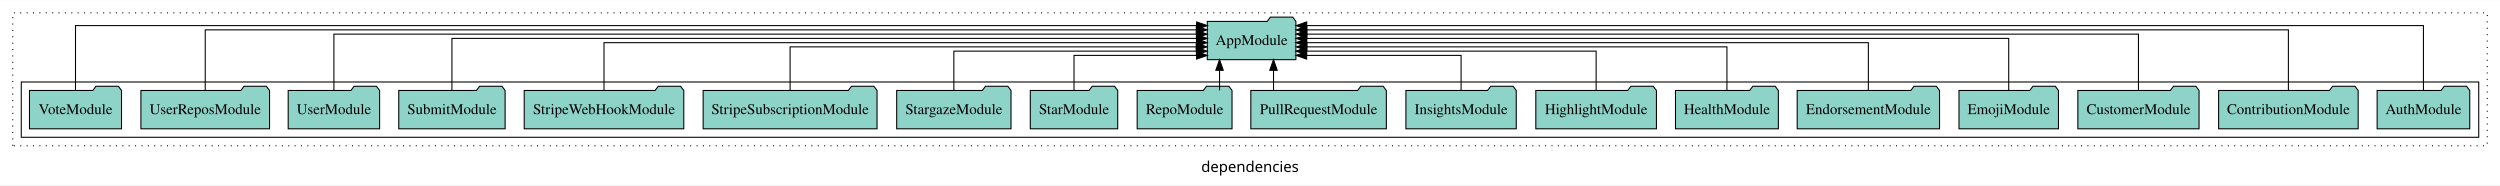
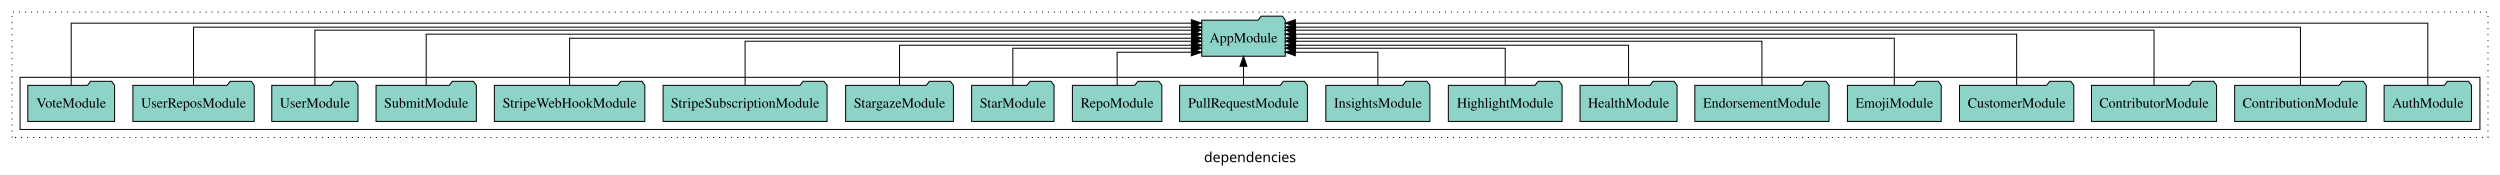
- <svg xmlns="http://www.w3.org/2000/svg" width="2351pt" height="174pt" viewBox="0.00 0.00 2351.00 173.80">
+ <svg xmlns="http://www.w3.org/2000/svg" width="2493pt" height="174pt" viewBox="0.00 0.00 2493.00 173.80">
  <g id="graph0" class="graph" transform="scale(1 1) rotate(0) translate(4 169.8)">
-     <polygon fill="white" stroke="transparent" points="-4,4 -4,-169.8 2347,-169.8 2347,4 -4,4" />
-     <text text-anchor="middle" x="1171.5" y="-8.2" font-family="sans-serif" font-size="14.00">dependencies</text>
+     <polygon fill="white" stroke="transparent" points="-4,4 -4,-169.8 2489,-169.8 2489,4 -4,4" />
+     <text text-anchor="middle" x="1242.5" y="-8.2" font-family="sans-serif" font-size="14.00">dependencies</text>
    <g id="clust1" class="cluster">
-       <polygon fill="none" stroke="black" stroke-dasharray="1,5" points="8,-32.8 8,-157.8 2335,-157.8 2335,-32.8 8,-32.8" />
+       <polygon fill="none" stroke="black" stroke-dasharray="1,5" points="8,-32.8 8,-157.8 2477,-157.8 2477,-32.8 8,-32.8" />
    </g>
    <g id="clust3" class="cluster">
-       <polygon fill="none" stroke="black" points="16,-40.8 16,-92.8 2327,-92.8 2327,-40.8 16,-40.8" />
+       <polygon fill="none" stroke="black" points="16,-40.8 16,-92.8 2469,-92.8 2469,-40.8 16,-40.8" />
    </g>
    <g id="node1" class="node">
-       <polygon fill="#8dd3c7" stroke="black" points="2318.55,-84.8 2315.55,-88.8 2294.55,-88.8 2291.55,-84.8 2231.45,-84.8 2231.45,-48.8 2318.55,-48.8 2318.55,-84.8" />
-       <text text-anchor="middle" x="2275" y="-62.6" font-family="Times,serif" font-size="14.00">AuthModule</text>
+       <polygon fill="#8dd3c7" stroke="black" points="2460.55,-84.8 2457.55,-88.8 2436.55,-88.8 2433.55,-84.8 2373.45,-84.8 2373.45,-48.8 2460.55,-48.8 2460.55,-84.8" />
+       <text text-anchor="middle" x="2417" y="-62.6" font-family="Times,serif" font-size="14.00">AuthModule</text>
    </g>
-     <g id="node19" class="node">
-       <polygon fill="#8dd3c7" stroke="black" points="1214.66,-149.8 1211.66,-153.8 1190.66,-153.8 1187.66,-149.8 1131.34,-149.8 1131.34,-113.8 1214.66,-113.8 1214.66,-149.8" />
-       <text text-anchor="middle" x="1173" y="-127.6" font-family="Times,serif" font-size="14.00">AppModule</text>
+     <g id="node20" class="node">
+       <polygon fill="#8dd3c7" stroke="black" points="1277.66,-149.8 1274.66,-153.8 1253.66,-153.8 1250.66,-149.8 1194.34,-149.8 1194.34,-113.8 1277.66,-113.8 1277.66,-149.8" />
+       <text text-anchor="middle" x="1236" y="-127.6" font-family="Times,serif" font-size="14.00">AppModule</text>
    </g>
    <g id="edge1" class="edge">
-       <path fill="none" stroke="black" d="M2275,-85.12C2275,-108.46 2275,-145.8 2275,-145.8 2275,-145.8 1224.85,-145.8 1224.85,-145.8" />
-       <polygon fill="black" stroke="black" points="1224.85,-142.3 1214.85,-145.8 1224.85,-149.3 1224.85,-142.3" />
+       <path fill="none" stroke="black" d="M2417,-84.95C2417,-108.56 2417,-146.8 2417,-146.8 2417,-146.8 1287.69,-146.8 1287.69,-146.8" />
+       <polygon fill="black" stroke="black" points="1287.69,-143.3 1277.69,-146.8 1287.69,-150.3 1287.69,-143.3" />
    </g>
    <g id="node2" class="node">
-       <polygon fill="#8dd3c7" stroke="black" points="2213.61,-84.8 2210.61,-88.8 2189.61,-88.8 2186.61,-84.8 2082.39,-84.8 2082.39,-48.8 2213.61,-48.8 2213.61,-84.8" />
-       <text text-anchor="middle" x="2148" y="-62.6" font-family="Times,serif" font-size="14.00">ContributionModule</text>
+       <polygon fill="#8dd3c7" stroke="black" points="2355.61,-84.8 2352.61,-88.8 2331.61,-88.8 2328.61,-84.8 2224.39,-84.8 2224.39,-48.8 2355.61,-48.8 2355.61,-84.8" />
+       <text text-anchor="middle" x="2290" y="-62.6" font-family="Times,serif" font-size="14.00">ContributionModule</text>
    </g>
    <g id="edge2" class="edge">
-       <path fill="none" stroke="black" d="M2148,-84.96C2148,-107.15 2148,-141.8 2148,-141.8 2148,-141.8 1224.89,-141.8 1224.89,-141.8" />
-       <polygon fill="black" stroke="black" points="1224.89,-138.3 1214.89,-141.8 1224.89,-145.3 1224.89,-138.3" />
+       <path fill="none" stroke="black" d="M2290,-84.81C2290,-107.29 2290,-142.8 2290,-142.8 2290,-142.8 1287.97,-142.8 1287.97,-142.8" />
+       <polygon fill="black" stroke="black" points="1287.97,-139.3 1277.97,-142.8 1287.97,-146.3 1287.97,-139.3" />
    </g>
    <g id="node3" class="node">
+       <polygon fill="#8dd3c7" stroke="black" points="2206.38,-84.8 2203.38,-88.8 2182.38,-88.8 2179.38,-84.8 2081.62,-84.8 2081.62,-48.8 2206.38,-48.8 2206.38,-84.8" />
+       <text text-anchor="middle" x="2144" y="-62.6" font-family="Times,serif" font-size="14.00">ContributorModule</text>
+     </g>
+     <g id="edge3" class="edge">
+       <path fill="none" stroke="black" d="M2144,-84.84C2144,-106.46 2144,-139.8 2144,-139.8 2144,-139.8 1287.67,-139.8 1287.67,-139.8" />
+       <polygon fill="black" stroke="black" points="1287.67,-136.3 1277.67,-139.8 1287.67,-143.3 1287.67,-136.3" />
+     </g>
+     <g id="node4" class="node">
      <polygon fill="#8dd3c7" stroke="black" points="2063.99,-84.8 2060.99,-88.8 2039.99,-88.8 2036.99,-84.8 1950.01,-84.8 1950.01,-48.8 2063.99,-48.8 2063.99,-84.8" />
      <text text-anchor="middle" x="2007" y="-62.6" font-family="Times,serif" font-size="14.00">CustomerModule</text>
    </g>
-     <g id="edge3" class="edge">
-       <path fill="none" stroke="black" d="M2007,-85.08C2007,-106.12 2007,-137.8 2007,-137.8 2007,-137.8 1224.93,-137.8 1224.93,-137.8" />
-       <polygon fill="black" stroke="black" points="1224.93,-134.3 1214.93,-137.8 1224.93,-141.3 1224.93,-134.3" />
+     <g id="edge4" class="edge">
+       <path fill="none" stroke="black" d="M2007,-84.93C2007,-105.37 2007,-135.8 2007,-135.8 2007,-135.8 1287.73,-135.8 1287.73,-135.8" />
+       <polygon fill="black" stroke="black" points="1287.73,-132.3 1277.73,-135.8 1287.73,-139.3 1287.73,-132.3" />
    </g>
-     <g id="node4" class="node">
+     <g id="node5" class="node">
      <polygon fill="#8dd3c7" stroke="black" points="1931.77,-84.8 1928.77,-88.8 1907.77,-88.8 1904.77,-84.8 1838.23,-84.8 1838.23,-48.8 1931.77,-48.8 1931.77,-84.8" />
      <text text-anchor="middle" x="1885" y="-62.6" font-family="Times,serif" font-size="14.00">EmojiModule</text>
    </g>
-     <g id="edge4" class="edge">
-       <path fill="none" stroke="black" d="M1885,-85.11C1885,-104.95 1885,-133.8 1885,-133.8 1885,-133.8 1224.88,-133.8 1224.88,-133.8" />
-       <polygon fill="black" stroke="black" points="1224.88,-130.3 1214.88,-133.8 1224.88,-137.3 1224.88,-130.3" />
+     <g id="edge5" class="edge">
+       <path fill="none" stroke="black" d="M1885,-84.91C1885,-104.14 1885,-131.8 1885,-131.8 1885,-131.8 1288.08,-131.8 1288.08,-131.8" />
+       <polygon fill="black" stroke="black" points="1288.08,-128.3 1278.08,-131.8 1288.08,-135.3 1288.08,-128.3" />
    </g>
-     <g id="node5" class="node">
+     <g id="node6" class="node">
      <polygon fill="#8dd3c7" stroke="black" points="1819.92,-84.8 1816.92,-88.8 1795.92,-88.8 1792.92,-84.8 1686.08,-84.8 1686.08,-48.8 1819.92,-48.8 1819.92,-84.8" />
      <text text-anchor="middle" x="1753" y="-62.6" font-family="Times,serif" font-size="14.00">EndorsementModule</text>
    </g>
-     <g id="edge5" class="edge">
-       <path fill="none" stroke="black" d="M1753,-85.02C1753,-103.63 1753,-129.8 1753,-129.8 1753,-129.8 1224.71,-129.8 1224.71,-129.8" />
-       <polygon fill="black" stroke="black" points="1224.71,-126.3 1214.71,-129.8 1224.71,-133.3 1224.71,-126.3" />
+     <g id="edge6" class="edge">
+       <path fill="none" stroke="black" d="M1753,-85.07C1753,-103.36 1753,-128.8 1753,-128.8 1753,-128.8 1287.87,-128.8 1287.87,-128.8" />
+       <polygon fill="black" stroke="black" points="1287.87,-125.3 1277.87,-128.8 1287.87,-132.3 1287.87,-125.3" />
    </g>
-     <g id="node6" class="node">
+     <g id="node7" class="node">
      <polygon fill="#8dd3c7" stroke="black" points="1668.37,-84.8 1665.37,-88.8 1644.37,-88.8 1641.37,-84.8 1571.63,-84.8 1571.63,-48.8 1668.37,-48.8 1668.37,-84.8" />
      <text text-anchor="middle" x="1620" y="-62.6" font-family="Times,serif" font-size="14.00">HealthModule</text>
    </g>
-     <g id="edge6" class="edge">
-       <path fill="none" stroke="black" d="M1620,-84.82C1620,-102.17 1620,-125.8 1620,-125.8 1620,-125.8 1225.05,-125.8 1225.05,-125.8" />
-       <polygon fill="black" stroke="black" points="1225.05,-122.3 1215.05,-125.8 1225.05,-129.3 1225.05,-122.3" />
+     <g id="edge7" class="edge">
+       <path fill="none" stroke="black" d="M1620,-84.83C1620,-101.86 1620,-124.8 1620,-124.8 1620,-124.8 1287.83,-124.8 1287.83,-124.8" />
+       <polygon fill="black" stroke="black" points="1287.83,-121.3 1277.83,-124.8 1287.83,-128.3 1287.83,-121.3" />
    </g>
-     <g id="node7" class="node">
+     <g id="node8" class="node">
      <polygon fill="#8dd3c7" stroke="black" points="1553.72,-84.8 1550.72,-88.8 1529.72,-88.8 1526.72,-84.8 1440.28,-84.8 1440.28,-48.8 1553.72,-48.8 1553.72,-84.8" />
      <text text-anchor="middle" x="1497" y="-62.6" font-family="Times,serif" font-size="14.00">HighlightModule</text>
    </g>
-     <g id="edge7" class="edge">
-       <path fill="none" stroke="black" d="M1497,-84.81C1497,-100.85 1497,-121.8 1497,-121.8 1497,-121.8 1224.69,-121.8 1224.69,-121.8" />
-       <polygon fill="black" stroke="black" points="1224.69,-118.3 1214.69,-121.8 1224.69,-125.3 1224.69,-118.3" />
+     <g id="edge8" class="edge">
+       <path fill="none" stroke="black" d="M1497,-84.81C1497,-100.85 1497,-121.8 1497,-121.8 1497,-121.8 1287.93,-121.8 1287.93,-121.8" />
+       <polygon fill="black" stroke="black" points="1287.93,-118.3 1277.93,-121.8 1287.93,-125.3 1287.93,-118.3" />
    </g>
-     <g id="node8" class="node">
+     <g id="node9" class="node">
      <polygon fill="#8dd3c7" stroke="black" points="1421.89,-84.8 1418.89,-88.8 1397.89,-88.8 1394.89,-84.8 1318.11,-84.8 1318.11,-48.8 1421.89,-48.8 1421.89,-84.8" />
      <text text-anchor="middle" x="1370" y="-62.6" font-family="Times,serif" font-size="14.00">InsightsModule</text>
    </g>
-     <g id="edge8" class="edge">
-       <path fill="none" stroke="black" d="M1370,-84.92C1370,-99.58 1370,-117.8 1370,-117.8 1370,-117.8 1224.78,-117.8 1224.78,-117.8" />
-       <polygon fill="black" stroke="black" points="1224.78,-114.3 1214.78,-117.8 1224.78,-121.3 1224.78,-114.3" />
+     <g id="edge9" class="edge">
+       <path fill="none" stroke="black" d="M1370,-84.92C1370,-99.58 1370,-117.8 1370,-117.8 1370,-117.8 1287.66,-117.8 1287.66,-117.8" />
+       <polygon fill="black" stroke="black" points="1287.66,-114.3 1277.66,-117.8 1287.66,-121.3 1287.66,-114.3" />
    </g>
-     <g id="node9" class="node">
+     <g id="node10" class="node">
      <polygon fill="#8dd3c7" stroke="black" points="1299.72,-84.8 1296.72,-88.8 1275.72,-88.8 1272.72,-84.8 1172.28,-84.8 1172.28,-48.8 1299.72,-48.8 1299.72,-84.8" />
      <text text-anchor="middle" x="1236" y="-62.6" font-family="Times,serif" font-size="14.00">PullRequestModule</text>
    </g>
-     <g id="edge9" class="edge">
-       <path fill="none" stroke="black" d="M1193.61,-84.91C1193.61,-84.91 1193.61,-103.79 1193.61,-103.79" />
-       <polygon fill="black" stroke="black" points="1190.11,-103.79 1193.61,-113.79 1197.11,-103.79 1190.11,-103.79" />
+     <g id="edge10" class="edge">
+       <path fill="none" stroke="black" d="M1236,-84.91C1236,-84.91 1236,-103.79 1236,-103.79" />
+       <polygon fill="black" stroke="black" points="1232.5,-103.79 1236,-113.79 1239.5,-103.79 1232.5,-103.79" />
    </g>
-     <g id="node10" class="node">
+     <g id="node11" class="node">
      <polygon fill="#8dd3c7" stroke="black" points="1154.6,-84.8 1151.6,-88.8 1130.6,-88.8 1127.6,-84.8 1065.4,-84.8 1065.4,-48.8 1154.6,-48.8 1154.6,-84.8" />
      <text text-anchor="middle" x="1110" y="-62.6" font-family="Times,serif" font-size="14.00">RepoModule</text>
    </g>
-     <g id="edge10" class="edge">
-       <path fill="none" stroke="black" d="M1142.86,-84.91C1142.86,-84.91 1142.86,-103.79 1142.86,-103.79" />
-       <polygon fill="black" stroke="black" points="1139.36,-103.79 1142.86,-113.79 1146.36,-103.79 1139.36,-103.79" />
+     <g id="edge11" class="edge">
+       <path fill="none" stroke="black" d="M1110,-84.92C1110,-99.58 1110,-117.8 1110,-117.8 1110,-117.8 1184.04,-117.8 1184.04,-117.8" />
+       <polygon fill="black" stroke="black" points="1184.04,-121.3 1194.04,-117.8 1184.04,-114.3 1184.04,-121.3" />
    </g>
-     <g id="node11" class="node">
+     <g id="node12" class="node">
      <polygon fill="#8dd3c7" stroke="black" points="1047.1,-84.8 1044.1,-88.8 1023.1,-88.8 1020.1,-84.8 964.9,-84.8 964.9,-48.8 1047.1,-48.8 1047.1,-84.8" />
      <text text-anchor="middle" x="1006" y="-62.6" font-family="Times,serif" font-size="14.00">StarModule</text>
    </g>
-     <g id="edge11" class="edge">
-       <path fill="none" stroke="black" d="M1006,-84.92C1006,-99.58 1006,-117.8 1006,-117.8 1006,-117.8 1121.29,-117.8 1121.29,-117.8" />
-       <polygon fill="black" stroke="black" points="1121.29,-121.3 1131.29,-117.8 1121.29,-114.3 1121.29,-121.3" />
+     <g id="edge12" class="edge">
+       <path fill="none" stroke="black" d="M1006,-84.81C1006,-100.85 1006,-121.8 1006,-121.8 1006,-121.8 1184.08,-121.8 1184.08,-121.8" />
+       <polygon fill="black" stroke="black" points="1184.08,-125.3 1194.08,-121.8 1184.08,-118.3 1184.08,-125.3" />
    </g>
-     <g id="node12" class="node">
+     <g id="node13" class="node">
      <polygon fill="#8dd3c7" stroke="black" points="946.75,-84.8 943.75,-88.8 922.75,-88.8 919.75,-84.8 839.25,-84.8 839.25,-48.8 946.75,-48.8 946.75,-84.8" />
      <text text-anchor="middle" x="893" y="-62.6" font-family="Times,serif" font-size="14.00">StargazeModule</text>
    </g>
-     <g id="edge12" class="edge">
-       <path fill="none" stroke="black" d="M893,-84.81C893,-100.85 893,-121.8 893,-121.8 893,-121.8 1121.08,-121.8 1121.08,-121.8" />
-       <polygon fill="black" stroke="black" points="1121.08,-125.3 1131.08,-121.8 1121.08,-118.3 1121.08,-125.3" />
+     <g id="edge13" class="edge">
+       <path fill="none" stroke="black" d="M893,-84.83C893,-101.86 893,-124.8 893,-124.8 893,-124.8 1184.28,-124.8 1184.28,-124.8" />
+       <polygon fill="black" stroke="black" points="1184.28,-128.3 1194.28,-124.8 1184.28,-121.3 1184.28,-128.3" />
    </g>
-     <g id="node13" class="node">
+     <g id="node14" class="node">
      <polygon fill="#8dd3c7" stroke="black" points="820.77,-84.8 817.77,-88.8 796.77,-88.8 793.77,-84.8 657.23,-84.8 657.23,-48.8 820.77,-48.8 820.77,-84.8" />
      <text text-anchor="middle" x="739" y="-62.6" font-family="Times,serif" font-size="14.00">StripeSubscriptionModule</text>
    </g>
-     <g id="edge13" class="edge">
-       <path fill="none" stroke="black" d="M739,-84.82C739,-102.17 739,-125.8 739,-125.8 739,-125.8 1120.99,-125.8 1120.99,-125.8" />
-       <polygon fill="black" stroke="black" points="1120.99,-129.3 1130.99,-125.8 1120.99,-122.3 1120.99,-129.3" />
+     <g id="edge14" class="edge">
+       <path fill="none" stroke="black" d="M739,-85.07C739,-103.36 739,-128.8 739,-128.8 739,-128.8 1184.05,-128.8 1184.05,-128.8" />
+       <polygon fill="black" stroke="black" points="1184.05,-132.3 1194.05,-128.8 1184.05,-125.3 1184.05,-132.3" />
    </g>
-     <g id="node14" class="node">
+     <g id="node15" class="node">
      <polygon fill="#8dd3c7" stroke="black" points="639.03,-84.8 636.03,-88.8 615.03,-88.8 612.03,-84.8 488.97,-84.8 488.97,-48.8 639.03,-48.8 639.03,-84.8" />
      <text text-anchor="middle" x="564" y="-62.6" font-family="Times,serif" font-size="14.00">StripeWebHookModule</text>
    </g>
-     <g id="edge14" class="edge">
-       <path fill="none" stroke="black" d="M564,-85.02C564,-103.63 564,-129.8 564,-129.8 564,-129.8 1121.14,-129.8 1121.14,-129.8" />
-       <polygon fill="black" stroke="black" points="1121.14,-133.3 1131.14,-129.8 1121.14,-126.3 1121.14,-133.3" />
+     <g id="edge15" class="edge">
+       <path fill="none" stroke="black" d="M564,-84.91C564,-104.14 564,-131.8 564,-131.8 564,-131.8 1184.22,-131.8 1184.22,-131.8" />
+       <polygon fill="black" stroke="black" points="1184.22,-135.3 1194.22,-131.8 1184.22,-128.3 1184.22,-135.3" />
    </g>
-     <g id="node15" class="node">
+     <g id="node16" class="node">
      <polygon fill="#8dd3c7" stroke="black" points="471.01,-84.8 468.01,-88.8 447.01,-88.8 444.01,-84.8 370.99,-84.8 370.99,-48.8 471.01,-48.8 471.01,-84.8" />
      <text text-anchor="middle" x="421" y="-62.6" font-family="Times,serif" font-size="14.00">SubmitModule</text>
    </g>
-     <g id="edge15" class="edge">
-       <path fill="none" stroke="black" d="M421,-85.11C421,-104.95 421,-133.8 421,-133.8 421,-133.8 1121.23,-133.8 1121.23,-133.8" />
-       <polygon fill="black" stroke="black" points="1121.23,-137.3 1131.23,-133.8 1121.23,-130.3 1121.23,-137.3" />
+     <g id="edge16" class="edge">
+       <path fill="none" stroke="black" d="M421,-84.93C421,-105.37 421,-135.8 421,-135.8 421,-135.8 1184.18,-135.8 1184.18,-135.8" />
+       <polygon fill="black" stroke="black" points="1184.18,-139.3 1194.18,-135.8 1184.18,-132.3 1184.18,-139.3" />
    </g>
-     <g id="node16" class="node">
+     <g id="node17" class="node">
      <polygon fill="#8dd3c7" stroke="black" points="352.99,-84.8 349.99,-88.8 328.99,-88.8 325.99,-84.8 267.01,-84.8 267.01,-48.8 352.99,-48.8 352.99,-84.8" />
      <text text-anchor="middle" x="310" y="-62.6" font-family="Times,serif" font-size="14.00">UserModule</text>
    </g>
-     <g id="edge16" class="edge">
-       <path fill="none" stroke="black" d="M310,-85.08C310,-106.12 310,-137.8 310,-137.8 310,-137.8 1121.08,-137.8 1121.08,-137.8" />
-       <polygon fill="black" stroke="black" points="1121.08,-141.3 1131.08,-137.8 1121.08,-134.3 1121.08,-141.3" />
+     <g id="edge17" class="edge">
+       <path fill="none" stroke="black" d="M310,-84.84C310,-106.46 310,-139.8 310,-139.8 310,-139.8 1184.11,-139.8 1184.11,-139.8" />
+       <polygon fill="black" stroke="black" points="1184.11,-143.3 1194.11,-139.8 1184.11,-136.3 1184.11,-143.3" />
    </g>
-     <g id="node17" class="node">
+     <g id="node18" class="node">
      <polygon fill="#8dd3c7" stroke="black" points="249.49,-84.8 246.49,-88.8 225.49,-88.8 222.49,-84.8 128.51,-84.8 128.51,-48.8 249.49,-48.8 249.49,-84.8" />
      <text text-anchor="middle" x="189" y="-62.6" font-family="Times,serif" font-size="14.00">UserReposModule</text>
    </g>
-     <g id="edge17" class="edge">
-       <path fill="none" stroke="black" d="M189,-84.96C189,-107.15 189,-141.8 189,-141.8 189,-141.8 1121.03,-141.8 1121.03,-141.8" />
-       <polygon fill="black" stroke="black" points="1121.03,-145.3 1131.03,-141.8 1121.03,-138.3 1121.03,-145.3" />
+     <g id="edge18" class="edge">
+       <path fill="none" stroke="black" d="M189,-84.81C189,-107.29 189,-142.8 189,-142.8 189,-142.8 1184.31,-142.8 1184.31,-142.8" />
+       <polygon fill="black" stroke="black" points="1184.31,-146.3 1194.31,-142.8 1184.31,-139.3 1184.31,-146.3" />
    </g>
-     <g id="node18" class="node">
+     <g id="node19" class="node">
      <polygon fill="#8dd3c7" stroke="black" points="110.27,-84.8 107.27,-88.8 86.27,-88.8 83.27,-84.8 23.73,-84.8 23.73,-48.8 110.27,-48.8 110.27,-84.8" />
      <text text-anchor="middle" x="67" y="-62.6" font-family="Times,serif" font-size="14.00">VoteModule</text>
    </g>
-     <g id="edge18" class="edge">
-       <path fill="none" stroke="black" d="M67,-85.12C67,-108.46 67,-145.8 67,-145.8 67,-145.8 1121.33,-145.8 1121.33,-145.8" />
-       <polygon fill="black" stroke="black" points="1121.33,-149.3 1131.33,-145.8 1121.33,-142.3 1121.33,-149.3" />
+     <g id="edge19" class="edge">
+       <path fill="none" stroke="black" d="M67,-84.95C67,-108.56 67,-146.8 67,-146.8 67,-146.8 1184.05,-146.8 1184.05,-146.8" />
+       <polygon fill="black" stroke="black" points="1184.05,-150.3 1194.05,-146.8 1184.05,-143.3 1184.05,-150.3" />
    </g>
  </g>
</svg>
